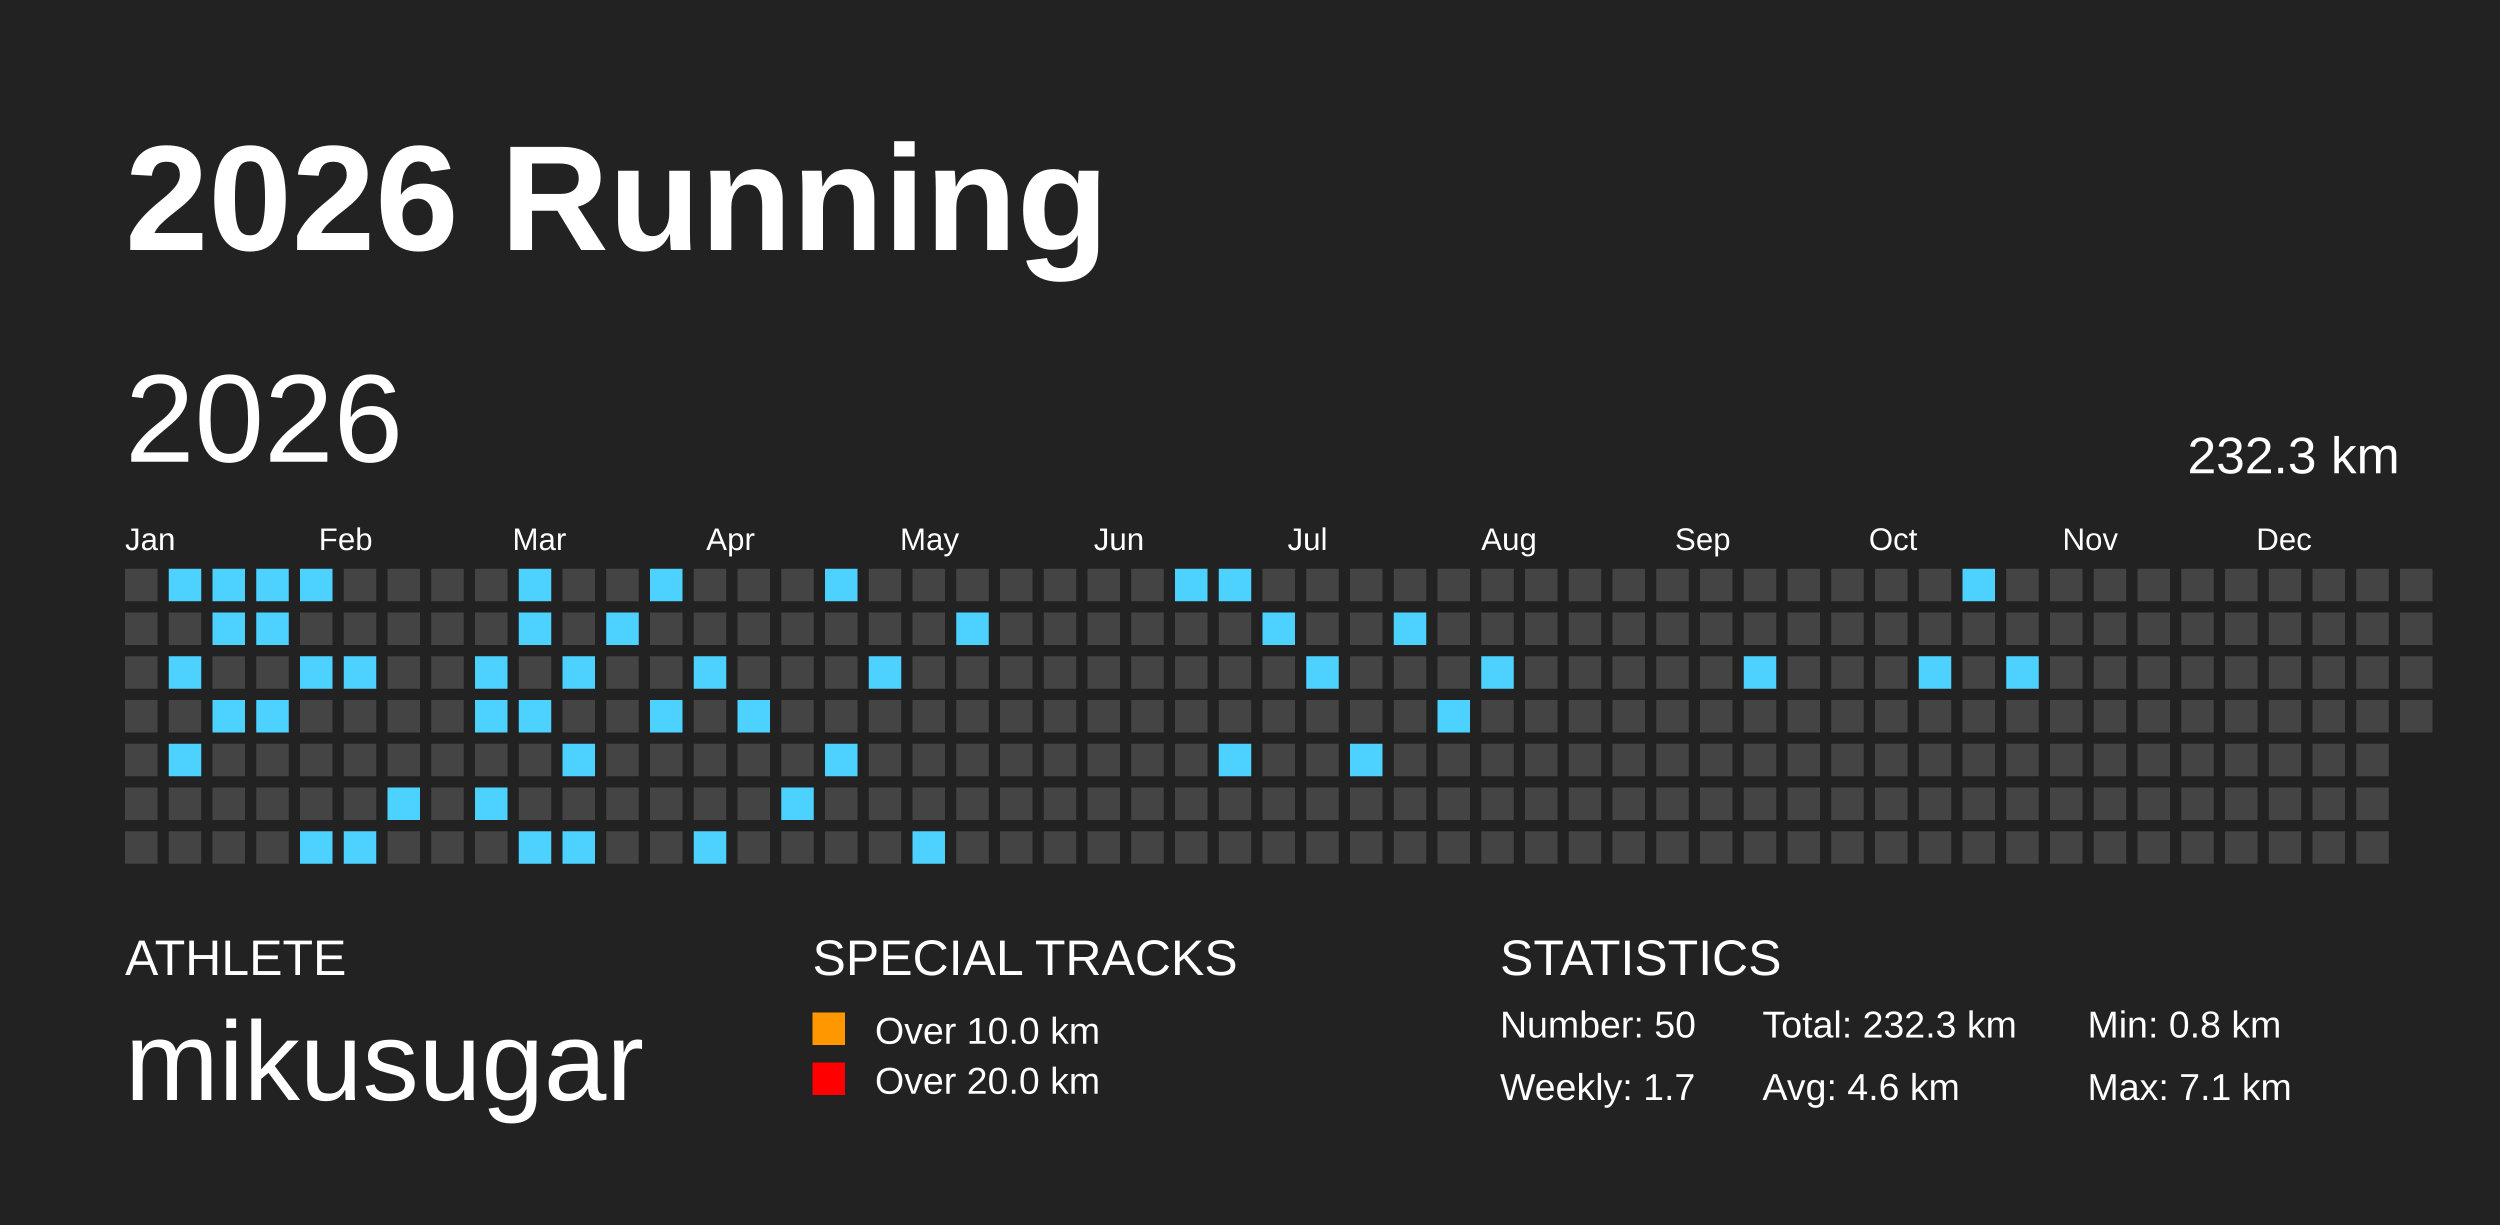
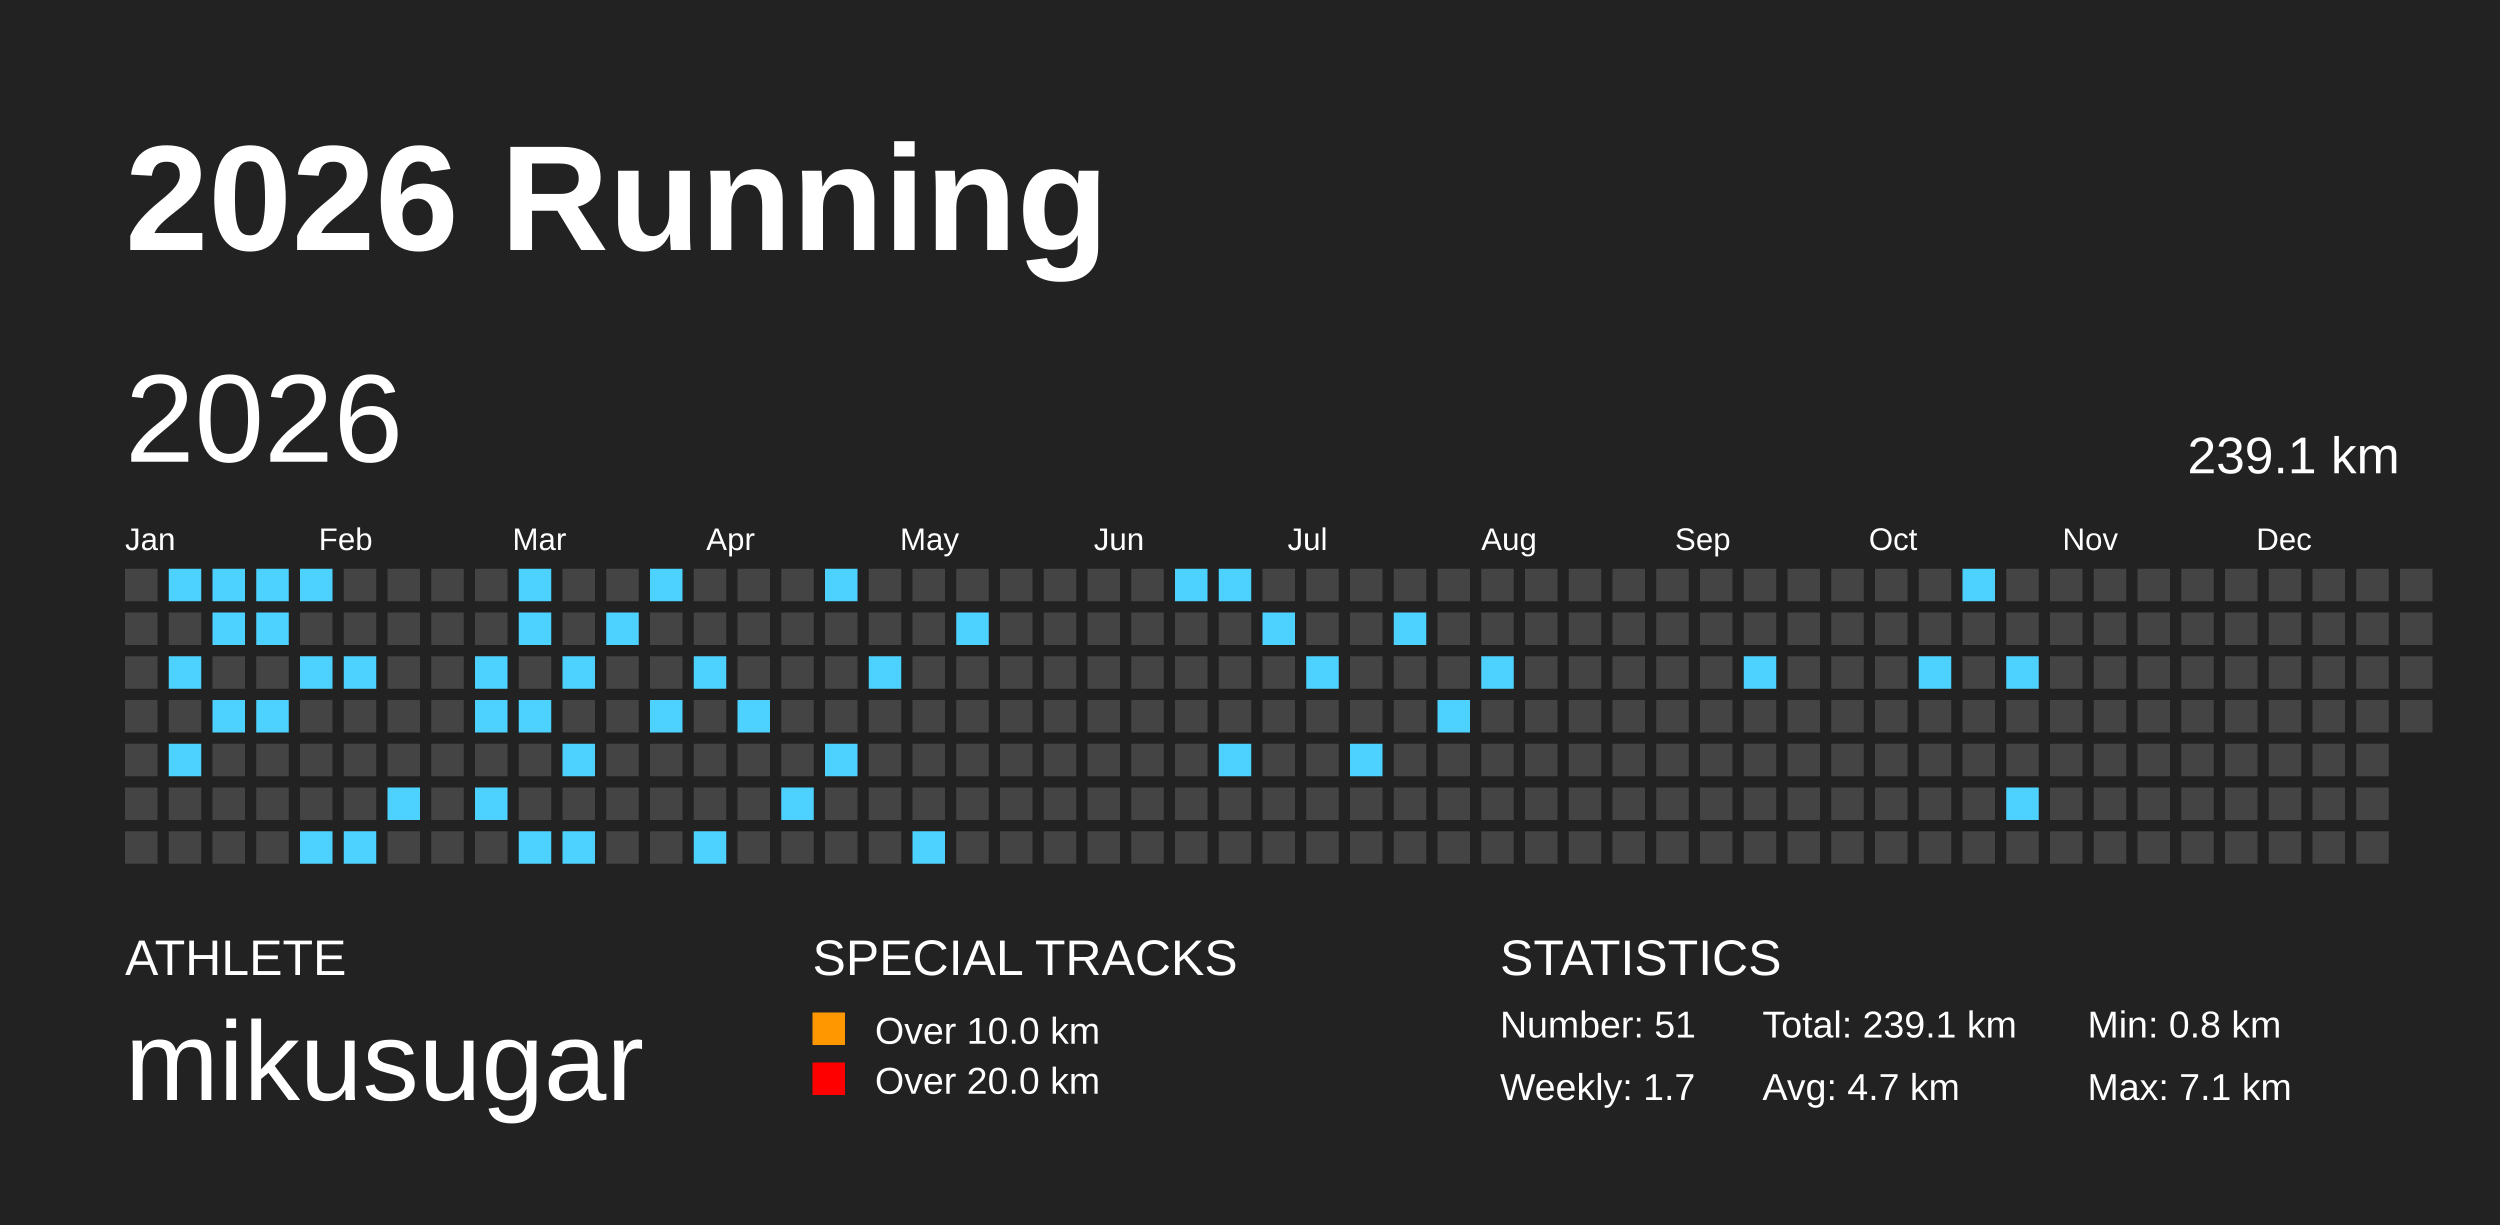
<svg xmlns="http://www.w3.org/2000/svg" baseProfile="full" height="98mm" version="1.1" viewBox="0,0,200,98" width="200mm">
  <defs />
  <rect fill="#222222" height="98" width="200" x="0" y="0" />
  <text fill="#FFFFFF" style="font-size:12px; font-family:Arial; font-weight:bold;" x="10" y="20">2026 Running</text>
  <text fill="#FFFFFF" style="font-size:4px; font-family:Arial" x="10" y="78">ATHLETE</text>
  <text fill="#FFFFFF" style="font-size:9px; font-family:Arial" x="10" y="88">mikusugar</text>
  <text fill="#FFFFFF" style="font-size:4px; font-family:Arial" x="65" y="78">SPECIAL TRACKS</text>
  <rect fill="#ff9800" height="2.6" width="2.6" x="65" y="81" />
  <text fill="#FFFFFF" style="font-size:3px; font-family:Arial" x="70" y="83.5">Over 10.0 km</text>
  <rect fill="red" height="2.6" width="2.6" x="65" y="85" />
  <text fill="#FFFFFF" style="font-size:3px; font-family:Arial" x="70" y="87.5">Over 20.0 km</text>
  <text fill="#FFFFFF" style="font-size:4px; font-family:Arial" x="120" y="78">STATISTICS</text>
-   <text fill="#FFFFFF" style="font-size:3px; font-family:Arial" x="120" y="83">Number: 50</text>
+   <text fill="#FFFFFF" style="font-size:3px; font-family:Arial" x="120" y="83">Number: 51</text>
  <text fill="#FFFFFF" style="font-size:3px; font-family:Arial" x="120" y="88">Weekly: 1.7</text>
-   <text fill="#FFFFFF" style="font-size:3px; font-family:Arial" x="141" y="83">Total: 232.3 km</text>
-   <text fill="#FFFFFF" style="font-size:3px; font-family:Arial" x="141" y="88">Avg: 4.6 km</text>
+   <text fill="#FFFFFF" style="font-size:3px; font-family:Arial" x="141" y="83">Total: 239.1 km</text>
+   <text fill="#FFFFFF" style="font-size:3px; font-family:Arial" x="141" y="88">Avg: 4.7 km</text>
  <text fill="#FFFFFF" style="font-size:3px; font-family:Arial" x="167" y="83">Min: 0.8 km</text>
  <text fill="#FFFFFF" style="font-size:3px; font-family:Arial" x="167" y="88">Max: 7.1 km</text>
  <text dominant-baseline="hanging" fill="#FFFFFF" style="font-size:10.0px; font-family:Arial;" x="10" y="30">2026</text>
-   <text dominant-baseline="hanging" fill="#FFFFFF" style="font-size:4.125px; font-family:Arial;" x="175" y="35">232.3 km</text>
+   <text dominant-baseline="hanging" fill="#FFFFFF" style="font-size:4.125px; font-family:Arial;" x="175" y="35">239.1 km</text>
  <text fill="#FFFFFF" style="font-size:2.5px; font-family:Arial" x="10.0" y="44">Jan</text>
  <text fill="#FFFFFF" style="font-size:2.5px; font-family:Arial" x="25.5" y="44">Feb</text>
  <text fill="#FFFFFF" style="font-size:2.5px; font-family:Arial" x="41.0" y="44">Mar</text>
  <text fill="#FFFFFF" style="font-size:2.5px; font-family:Arial" x="56.5" y="44">Apr</text>
  <text fill="#FFFFFF" style="font-size:2.5px; font-family:Arial" x="72.0" y="44">May</text>
  <text fill="#FFFFFF" style="font-size:2.5px; font-family:Arial" x="87.5" y="44">Jun</text>
  <text fill="#FFFFFF" style="font-size:2.5px; font-family:Arial" x="103.0" y="44">Jul</text>
  <text fill="#FFFFFF" style="font-size:2.5px; font-family:Arial" x="118.5" y="44">Aug</text>
  <text fill="#FFFFFF" style="font-size:2.5px; font-family:Arial" x="134.0" y="44">Sep</text>
  <text fill="#FFFFFF" style="font-size:2.5px; font-family:Arial" x="149.5" y="44">Oct</text>
  <text fill="#FFFFFF" style="font-size:2.5px; font-family:Arial" x="165.0" y="44">Nov</text>
  <text fill="#FFFFFF" style="font-size:2.5px; font-family:Arial" x="180.5" y="44">Dec</text>
  <rect fill="#444444" height="2.6" width="2.6" x="10.0" y="45.5" />
  <rect fill="#444444" height="2.6" width="2.6" x="10.0" y="49.0" />
  <rect fill="#444444" height="2.6" width="2.6" x="10.0" y="52.5" />
  <rect fill="#444444" height="2.6" width="2.6" x="10.0" y="56.0" />
  <rect fill="#444444" height="2.6" width="2.6" x="10.0" y="59.5" />
  <rect fill="#444444" height="2.6" width="2.6" x="10.0" y="63.0" />
  <rect fill="#444444" height="2.6" width="2.6" x="10.0" y="66.5" />
  <rect fill="#4DD2FF" height="2.6" width="2.6" x="13.5" y="45.5" />
  <rect fill="#444444" height="2.6" width="2.6" x="13.5" y="49.0" />
  <rect fill="#4DD2FF" height="2.6" width="2.6" x="13.5" y="52.5" />
  <rect fill="#444444" height="2.6" width="2.6" x="13.5" y="56.0" />
  <rect fill="#4DD2FF" height="2.6" width="2.6" x="13.5" y="59.5" />
  <rect fill="#444444" height="2.6" width="2.6" x="13.5" y="63.0" />
  <rect fill="#444444" height="2.6" width="2.6" x="13.5" y="66.5" />
  <rect fill="#4DD2FF" height="2.6" width="2.6" x="17.0" y="45.5" />
  <rect fill="#4DD2FF" height="2.6" width="2.6" x="17.0" y="49.0" />
  <rect fill="#444444" height="2.6" width="2.6" x="17.0" y="52.5" />
  <rect fill="#4DD2FF" height="2.6" width="2.6" x="17.0" y="56.0" />
  <rect fill="#444444" height="2.6" width="2.6" x="17.0" y="59.5" />
  <rect fill="#444444" height="2.6" width="2.6" x="17.0" y="63.0" />
  <rect fill="#444444" height="2.6" width="2.6" x="17.0" y="66.5" />
  <rect fill="#4DD2FF" height="2.6" width="2.6" x="20.5" y="45.5" />
  <rect fill="#4DD2FF" height="2.6" width="2.6" x="20.5" y="49.0" />
  <rect fill="#444444" height="2.6" width="2.6" x="20.5" y="52.5" />
  <rect fill="#4DD2FF" height="2.6" width="2.6" x="20.5" y="56.0" />
  <rect fill="#444444" height="2.6" width="2.6" x="20.5" y="59.5" />
  <rect fill="#444444" height="2.6" width="2.6" x="20.5" y="63.0" />
  <rect fill="#444444" height="2.6" width="2.6" x="20.5" y="66.5" />
  <rect fill="#4DD2FF" height="2.6" width="2.6" x="24.0" y="45.5" />
  <rect fill="#444444" height="2.6" width="2.6" x="24.0" y="49.0" />
  <rect fill="#4DD2FF" height="2.6" width="2.6" x="24.0" y="52.5" />
  <rect fill="#444444" height="2.6" width="2.6" x="24.0" y="56.0" />
  <rect fill="#444444" height="2.6" width="2.6" x="24.0" y="59.5" />
  <rect fill="#444444" height="2.6" width="2.6" x="24.0" y="63.0" />
  <rect fill="#4DD2FF" height="2.6" width="2.6" x="24.0" y="66.5" />
  <rect fill="#444444" height="2.6" width="2.6" x="27.5" y="45.5" />
  <rect fill="#444444" height="2.6" width="2.6" x="27.5" y="49.0" />
  <rect fill="#4DD2FF" height="2.6" width="2.6" x="27.5" y="52.5" />
  <rect fill="#444444" height="2.6" width="2.6" x="27.5" y="56.0" />
  <rect fill="#444444" height="2.6" width="2.6" x="27.5" y="59.5" />
  <rect fill="#444444" height="2.6" width="2.6" x="27.5" y="63.0" />
  <rect fill="#4DD2FF" height="2.6" width="2.6" x="27.5" y="66.5" />
  <rect fill="#444444" height="2.6" width="2.6" x="31.0" y="45.5" />
  <rect fill="#444444" height="2.6" width="2.6" x="31.0" y="49.0" />
  <rect fill="#444444" height="2.6" width="2.6" x="31.0" y="52.5" />
  <rect fill="#444444" height="2.6" width="2.6" x="31.0" y="56.0" />
  <rect fill="#444444" height="2.6" width="2.6" x="31.0" y="59.5" />
  <rect fill="#4DD2FF" height="2.6" width="2.6" x="31.0" y="63.0" />
  <rect fill="#444444" height="2.6" width="2.6" x="31.0" y="66.5" />
  <rect fill="#444444" height="2.6" width="2.6" x="34.5" y="45.5" />
  <rect fill="#444444" height="2.6" width="2.6" x="34.5" y="49.0" />
  <rect fill="#444444" height="2.6" width="2.6" x="34.5" y="52.5" />
  <rect fill="#444444" height="2.6" width="2.6" x="34.5" y="56.0" />
  <rect fill="#444444" height="2.6" width="2.6" x="34.5" y="59.5" />
  <rect fill="#444444" height="2.6" width="2.6" x="34.5" y="63.0" />
  <rect fill="#444444" height="2.6" width="2.6" x="34.5" y="66.5" />
  <rect fill="#444444" height="2.6" width="2.6" x="38.0" y="45.5" />
  <rect fill="#444444" height="2.6" width="2.6" x="38.0" y="49.0" />
  <rect fill="#4DD2FF" height="2.6" width="2.6" x="38.0" y="52.5" />
  <rect fill="#4DD2FF" height="2.6" width="2.6" x="38.0" y="56.0" />
  <rect fill="#444444" height="2.6" width="2.6" x="38.0" y="59.5" />
  <rect fill="#4DD2FF" height="2.6" width="2.6" x="38.0" y="63.0" />
  <rect fill="#444444" height="2.6" width="2.6" x="38.0" y="66.5" />
  <rect fill="#4DD2FF" height="2.6" width="2.6" x="41.5" y="45.5" />
  <rect fill="#4DD2FF" height="2.6" width="2.6" x="41.5" y="49.0" />
  <rect fill="#444444" height="2.6" width="2.6" x="41.5" y="52.5" />
  <rect fill="#4DD2FF" height="2.6" width="2.6" x="41.5" y="56.0" />
  <rect fill="#444444" height="2.6" width="2.6" x="41.5" y="59.5" />
  <rect fill="#444444" height="2.6" width="2.6" x="41.5" y="63.0" />
  <rect fill="#4DD2FF" height="2.6" width="2.6" x="41.5" y="66.5" />
  <rect fill="#444444" height="2.6" width="2.6" x="45.0" y="45.5" />
  <rect fill="#444444" height="2.6" width="2.6" x="45.0" y="49.0" />
  <rect fill="#4DD2FF" height="2.6" width="2.6" x="45.0" y="52.5" />
  <rect fill="#444444" height="2.6" width="2.6" x="45.0" y="56.0" />
  <rect fill="#4DD2FF" height="2.6" width="2.6" x="45.0" y="59.5" />
  <rect fill="#444444" height="2.6" width="2.6" x="45.0" y="63.0" />
  <rect fill="#4DD2FF" height="2.6" width="2.6" x="45.0" y="66.5" />
  <rect fill="#444444" height="2.6" width="2.6" x="48.5" y="45.5" />
  <rect fill="#4DD2FF" height="2.6" width="2.6" x="48.5" y="49.0" />
  <rect fill="#444444" height="2.6" width="2.6" x="48.5" y="52.5" />
  <rect fill="#444444" height="2.6" width="2.6" x="48.5" y="56.0" />
  <rect fill="#444444" height="2.6" width="2.6" x="48.5" y="59.5" />
  <rect fill="#444444" height="2.6" width="2.6" x="48.5" y="63.0" />
  <rect fill="#444444" height="2.6" width="2.6" x="48.5" y="66.5" />
  <rect fill="#4DD2FF" height="2.6" width="2.6" x="52.0" y="45.5" />
  <rect fill="#444444" height="2.6" width="2.6" x="52.0" y="49.0" />
  <rect fill="#444444" height="2.6" width="2.6" x="52.0" y="52.5" />
  <rect fill="#4DD2FF" height="2.6" width="2.6" x="52.0" y="56.0" />
  <rect fill="#444444" height="2.6" width="2.6" x="52.0" y="59.5" />
  <rect fill="#444444" height="2.6" width="2.6" x="52.0" y="63.0" />
  <rect fill="#444444" height="2.6" width="2.6" x="52.0" y="66.5" />
  <rect fill="#444444" height="2.6" width="2.6" x="55.5" y="45.5" />
  <rect fill="#444444" height="2.6" width="2.6" x="55.5" y="49.0" />
  <rect fill="#4DD2FF" height="2.6" width="2.6" x="55.5" y="52.5" />
  <rect fill="#444444" height="2.6" width="2.6" x="55.5" y="56.0" />
  <rect fill="#444444" height="2.6" width="2.6" x="55.5" y="59.5" />
  <rect fill="#444444" height="2.6" width="2.6" x="55.5" y="63.0" />
  <rect fill="#4DD2FF" height="2.6" width="2.6" x="55.5" y="66.5" />
  <rect fill="#444444" height="2.6" width="2.6" x="59.0" y="45.5" />
  <rect fill="#444444" height="2.6" width="2.6" x="59.0" y="49.0" />
  <rect fill="#444444" height="2.6" width="2.6" x="59.0" y="52.5" />
  <rect fill="#4DD2FF" height="2.6" width="2.6" x="59.0" y="56.0" />
  <rect fill="#444444" height="2.6" width="2.6" x="59.0" y="59.5" />
  <rect fill="#444444" height="2.6" width="2.6" x="59.0" y="63.0" />
  <rect fill="#444444" height="2.6" width="2.6" x="59.0" y="66.5" />
  <rect fill="#444444" height="2.6" width="2.6" x="62.5" y="45.5" />
  <rect fill="#444444" height="2.6" width="2.6" x="62.5" y="49.0" />
  <rect fill="#444444" height="2.6" width="2.6" x="62.5" y="52.5" />
  <rect fill="#444444" height="2.6" width="2.6" x="62.5" y="56.0" />
  <rect fill="#444444" height="2.6" width="2.6" x="62.5" y="59.5" />
  <rect fill="#4DD2FF" height="2.6" width="2.6" x="62.5" y="63.0" />
  <rect fill="#444444" height="2.6" width="2.6" x="62.5" y="66.5" />
  <rect fill="#4DD2FF" height="2.6" width="2.6" x="66.0" y="45.5" />
  <rect fill="#444444" height="2.6" width="2.6" x="66.0" y="49.0" />
  <rect fill="#444444" height="2.6" width="2.6" x="66.0" y="52.5" />
  <rect fill="#444444" height="2.6" width="2.6" x="66.0" y="56.0" />
  <rect fill="#4DD2FF" height="2.6" width="2.6" x="66.0" y="59.5" />
  <rect fill="#444444" height="2.6" width="2.6" x="66.0" y="63.0" />
  <rect fill="#444444" height="2.6" width="2.6" x="66.0" y="66.5" />
  <rect fill="#444444" height="2.6" width="2.6" x="69.5" y="45.5" />
  <rect fill="#444444" height="2.6" width="2.6" x="69.5" y="49.0" />
  <rect fill="#4DD2FF" height="2.6" width="2.6" x="69.5" y="52.5" />
  <rect fill="#444444" height="2.6" width="2.6" x="69.5" y="56.0" />
  <rect fill="#444444" height="2.6" width="2.6" x="69.5" y="59.5" />
  <rect fill="#444444" height="2.6" width="2.6" x="69.5" y="63.0" />
  <rect fill="#444444" height="2.6" width="2.6" x="69.5" y="66.5" />
  <rect fill="#444444" height="2.6" width="2.6" x="73.0" y="45.5" />
  <rect fill="#444444" height="2.6" width="2.6" x="73.0" y="49.0" />
  <rect fill="#444444" height="2.6" width="2.6" x="73.0" y="52.5" />
  <rect fill="#444444" height="2.6" width="2.6" x="73.0" y="56.0" />
  <rect fill="#444444" height="2.6" width="2.6" x="73.0" y="59.5" />
  <rect fill="#444444" height="2.6" width="2.6" x="73.0" y="63.0" />
  <rect fill="#4DD2FF" height="2.6" width="2.6" x="73.0" y="66.5" />
  <rect fill="#444444" height="2.6" width="2.6" x="76.5" y="45.5" />
  <rect fill="#4DD2FF" height="2.6" width="2.6" x="76.5" y="49.0" />
  <rect fill="#444444" height="2.6" width="2.6" x="76.5" y="52.5" />
  <rect fill="#444444" height="2.6" width="2.6" x="76.5" y="56.0" />
  <rect fill="#444444" height="2.6" width="2.6" x="76.5" y="59.5" />
  <rect fill="#444444" height="2.6" width="2.6" x="76.5" y="63.0" />
  <rect fill="#444444" height="2.6" width="2.6" x="76.5" y="66.5" />
  <rect fill="#444444" height="2.6" width="2.6" x="80.0" y="45.5" />
  <rect fill="#444444" height="2.6" width="2.6" x="80.0" y="49.0" />
  <rect fill="#444444" height="2.6" width="2.6" x="80.0" y="52.5" />
  <rect fill="#444444" height="2.6" width="2.6" x="80.0" y="56.0" />
  <rect fill="#444444" height="2.6" width="2.6" x="80.0" y="59.5" />
  <rect fill="#444444" height="2.6" width="2.6" x="80.0" y="63.0" />
  <rect fill="#444444" height="2.6" width="2.6" x="80.0" y="66.5" />
  <rect fill="#444444" height="2.6" width="2.6" x="83.5" y="45.5" />
  <rect fill="#444444" height="2.6" width="2.6" x="83.5" y="49.0" />
  <rect fill="#444444" height="2.6" width="2.6" x="83.5" y="52.5" />
  <rect fill="#444444" height="2.6" width="2.6" x="83.5" y="56.0" />
  <rect fill="#444444" height="2.6" width="2.6" x="83.5" y="59.5" />
  <rect fill="#444444" height="2.6" width="2.6" x="83.5" y="63.0" />
  <rect fill="#444444" height="2.6" width="2.6" x="83.5" y="66.5" />
  <rect fill="#444444" height="2.6" width="2.6" x="87.0" y="45.5" />
  <rect fill="#444444" height="2.6" width="2.6" x="87.0" y="49.0" />
  <rect fill="#444444" height="2.6" width="2.6" x="87.0" y="52.5" />
  <rect fill="#444444" height="2.6" width="2.6" x="87.0" y="56.0" />
  <rect fill="#444444" height="2.6" width="2.6" x="87.0" y="59.5" />
  <rect fill="#444444" height="2.6" width="2.6" x="87.0" y="63.0" />
  <rect fill="#444444" height="2.6" width="2.6" x="87.0" y="66.5" />
  <rect fill="#444444" height="2.6" width="2.6" x="90.5" y="45.5" />
  <rect fill="#444444" height="2.6" width="2.6" x="90.5" y="49.0" />
  <rect fill="#444444" height="2.6" width="2.6" x="90.5" y="52.5" />
  <rect fill="#444444" height="2.6" width="2.6" x="90.5" y="56.0" />
  <rect fill="#444444" height="2.6" width="2.6" x="90.5" y="59.5" />
  <rect fill="#444444" height="2.6" width="2.6" x="90.5" y="63.0" />
  <rect fill="#444444" height="2.6" width="2.6" x="90.5" y="66.5" />
  <rect fill="#4DD2FF" height="2.6" width="2.6" x="94.0" y="45.5" />
  <rect fill="#444444" height="2.6" width="2.6" x="94.0" y="49.0" />
  <rect fill="#444444" height="2.6" width="2.6" x="94.0" y="52.5" />
  <rect fill="#444444" height="2.6" width="2.6" x="94.0" y="56.0" />
  <rect fill="#444444" height="2.6" width="2.6" x="94.0" y="59.5" />
  <rect fill="#444444" height="2.6" width="2.6" x="94.0" y="63.0" />
  <rect fill="#444444" height="2.6" width="2.6" x="94.0" y="66.5" />
  <rect fill="#4DD2FF" height="2.6" width="2.6" x="97.5" y="45.5" />
  <rect fill="#444444" height="2.6" width="2.6" x="97.5" y="49.0" />
  <rect fill="#444444" height="2.6" width="2.6" x="97.5" y="52.5" />
  <rect fill="#444444" height="2.6" width="2.6" x="97.5" y="56.0" />
  <rect fill="#4DD2FF" height="2.6" width="2.6" x="97.5" y="59.5" />
  <rect fill="#444444" height="2.6" width="2.6" x="97.5" y="63.0" />
  <rect fill="#444444" height="2.6" width="2.6" x="97.5" y="66.5" />
  <rect fill="#444444" height="2.6" width="2.6" x="101.0" y="45.5" />
  <rect fill="#4DD2FF" height="2.6" width="2.6" x="101.0" y="49.0" />
  <rect fill="#444444" height="2.6" width="2.6" x="101.0" y="52.5" />
  <rect fill="#444444" height="2.6" width="2.6" x="101.0" y="56.0" />
  <rect fill="#444444" height="2.6" width="2.6" x="101.0" y="59.5" />
  <rect fill="#444444" height="2.6" width="2.6" x="101.0" y="63.0" />
  <rect fill="#444444" height="2.6" width="2.6" x="101.0" y="66.5" />
  <rect fill="#444444" height="2.6" width="2.6" x="104.5" y="45.5" />
  <rect fill="#444444" height="2.6" width="2.6" x="104.5" y="49.0" />
  <rect fill="#4DD2FF" height="2.6" width="2.6" x="104.5" y="52.5" />
  <rect fill="#444444" height="2.6" width="2.6" x="104.5" y="56.0" />
  <rect fill="#444444" height="2.6" width="2.6" x="104.5" y="59.5" />
  <rect fill="#444444" height="2.6" width="2.6" x="104.5" y="63.0" />
  <rect fill="#444444" height="2.6" width="2.6" x="104.5" y="66.5" />
  <rect fill="#444444" height="2.6" width="2.6" x="108.0" y="45.5" />
  <rect fill="#444444" height="2.6" width="2.6" x="108.0" y="49.0" />
  <rect fill="#444444" height="2.6" width="2.6" x="108.0" y="52.5" />
  <rect fill="#444444" height="2.6" width="2.6" x="108.0" y="56.0" />
  <rect fill="#4DD2FF" height="2.6" width="2.6" x="108.0" y="59.5" />
  <rect fill="#444444" height="2.6" width="2.6" x="108.0" y="63.0" />
  <rect fill="#444444" height="2.6" width="2.6" x="108.0" y="66.5" />
  <rect fill="#444444" height="2.6" width="2.6" x="111.5" y="45.5" />
  <rect fill="#4DD2FF" height="2.6" width="2.6" x="111.5" y="49.0" />
  <rect fill="#444444" height="2.6" width="2.6" x="111.5" y="52.5" />
  <rect fill="#444444" height="2.6" width="2.6" x="111.5" y="56.0" />
  <rect fill="#444444" height="2.6" width="2.6" x="111.5" y="59.5" />
  <rect fill="#444444" height="2.6" width="2.6" x="111.5" y="63.0" />
  <rect fill="#444444" height="2.6" width="2.6" x="111.5" y="66.5" />
  <rect fill="#444444" height="2.6" width="2.6" x="115.0" y="45.5" />
  <rect fill="#444444" height="2.6" width="2.6" x="115.0" y="49.0" />
  <rect fill="#444444" height="2.6" width="2.6" x="115.0" y="52.5" />
  <rect fill="#4DD2FF" height="2.6" width="2.6" x="115.0" y="56.0" />
  <rect fill="#444444" height="2.6" width="2.6" x="115.0" y="59.5" />
  <rect fill="#444444" height="2.6" width="2.6" x="115.0" y="63.0" />
  <rect fill="#444444" height="2.6" width="2.6" x="115.0" y="66.5" />
  <rect fill="#444444" height="2.6" width="2.6" x="118.5" y="45.5" />
  <rect fill="#444444" height="2.6" width="2.6" x="118.5" y="49.0" />
  <rect fill="#4DD2FF" height="2.6" width="2.6" x="118.5" y="52.5" />
  <rect fill="#444444" height="2.6" width="2.6" x="118.5" y="56.0" />
  <rect fill="#444444" height="2.6" width="2.6" x="118.5" y="59.5" />
  <rect fill="#444444" height="2.6" width="2.6" x="118.5" y="63.0" />
  <rect fill="#444444" height="2.6" width="2.6" x="118.5" y="66.5" />
  <rect fill="#444444" height="2.6" width="2.6" x="122.0" y="45.5" />
  <rect fill="#444444" height="2.6" width="2.6" x="122.0" y="49.0" />
  <rect fill="#444444" height="2.6" width="2.6" x="122.0" y="52.5" />
  <rect fill="#444444" height="2.6" width="2.6" x="122.0" y="56.0" />
  <rect fill="#444444" height="2.6" width="2.6" x="122.0" y="59.5" />
  <rect fill="#444444" height="2.6" width="2.6" x="122.0" y="63.0" />
  <rect fill="#444444" height="2.6" width="2.6" x="122.0" y="66.5" />
  <rect fill="#444444" height="2.6" width="2.6" x="125.5" y="45.5" />
  <rect fill="#444444" height="2.6" width="2.6" x="125.5" y="49.0" />
  <rect fill="#444444" height="2.6" width="2.6" x="125.5" y="52.5" />
  <rect fill="#444444" height="2.6" width="2.6" x="125.5" y="56.0" />
  <rect fill="#444444" height="2.6" width="2.6" x="125.5" y="59.5" />
  <rect fill="#444444" height="2.6" width="2.6" x="125.5" y="63.0" />
  <rect fill="#444444" height="2.6" width="2.6" x="125.5" y="66.5" />
  <rect fill="#444444" height="2.6" width="2.6" x="129.0" y="45.5" />
  <rect fill="#444444" height="2.6" width="2.6" x="129.0" y="49.0" />
  <rect fill="#444444" height="2.6" width="2.6" x="129.0" y="52.5" />
  <rect fill="#444444" height="2.6" width="2.6" x="129.0" y="56.0" />
  <rect fill="#444444" height="2.6" width="2.6" x="129.0" y="59.5" />
  <rect fill="#444444" height="2.6" width="2.6" x="129.0" y="63.0" />
  <rect fill="#444444" height="2.6" width="2.6" x="129.0" y="66.5" />
  <rect fill="#444444" height="2.6" width="2.6" x="132.5" y="45.5" />
  <rect fill="#444444" height="2.6" width="2.6" x="132.5" y="49.0" />
  <rect fill="#444444" height="2.6" width="2.6" x="132.5" y="52.5" />
  <rect fill="#444444" height="2.6" width="2.6" x="132.5" y="56.0" />
  <rect fill="#444444" height="2.6" width="2.6" x="132.5" y="59.5" />
  <rect fill="#444444" height="2.6" width="2.6" x="132.5" y="63.0" />
  <rect fill="#444444" height="2.6" width="2.6" x="132.5" y="66.5" />
  <rect fill="#444444" height="2.6" width="2.6" x="136.0" y="45.5" />
  <rect fill="#444444" height="2.6" width="2.6" x="136.0" y="49.0" />
  <rect fill="#444444" height="2.6" width="2.6" x="136.0" y="52.5" />
  <rect fill="#444444" height="2.6" width="2.6" x="136.0" y="56.0" />
  <rect fill="#444444" height="2.6" width="2.6" x="136.0" y="59.5" />
  <rect fill="#444444" height="2.6" width="2.6" x="136.0" y="63.0" />
  <rect fill="#444444" height="2.6" width="2.6" x="136.0" y="66.5" />
  <rect fill="#444444" height="2.6" width="2.6" x="139.5" y="45.5" />
  <rect fill="#444444" height="2.6" width="2.6" x="139.5" y="49.0" />
  <rect fill="#4DD2FF" height="2.6" width="2.6" x="139.5" y="52.5" />
  <rect fill="#444444" height="2.6" width="2.6" x="139.5" y="56.0" />
  <rect fill="#444444" height="2.6" width="2.6" x="139.5" y="59.5" />
  <rect fill="#444444" height="2.6" width="2.6" x="139.5" y="63.0" />
  <rect fill="#444444" height="2.6" width="2.6" x="139.5" y="66.5" />
  <rect fill="#444444" height="2.6" width="2.6" x="143.0" y="45.5" />
  <rect fill="#444444" height="2.6" width="2.6" x="143.0" y="49.0" />
  <rect fill="#444444" height="2.6" width="2.6" x="143.0" y="52.5" />
  <rect fill="#444444" height="2.6" width="2.6" x="143.0" y="56.0" />
  <rect fill="#444444" height="2.6" width="2.6" x="143.0" y="59.5" />
  <rect fill="#444444" height="2.6" width="2.6" x="143.0" y="63.0" />
  <rect fill="#444444" height="2.6" width="2.6" x="143.0" y="66.5" />
  <rect fill="#444444" height="2.6" width="2.6" x="146.5" y="45.5" />
  <rect fill="#444444" height="2.6" width="2.6" x="146.5" y="49.0" />
  <rect fill="#444444" height="2.6" width="2.6" x="146.5" y="52.5" />
  <rect fill="#444444" height="2.6" width="2.6" x="146.5" y="56.0" />
  <rect fill="#444444" height="2.6" width="2.6" x="146.5" y="59.5" />
  <rect fill="#444444" height="2.6" width="2.6" x="146.5" y="63.0" />
  <rect fill="#444444" height="2.6" width="2.6" x="146.5" y="66.5" />
  <rect fill="#444444" height="2.6" width="2.6" x="150.0" y="45.5" />
  <rect fill="#444444" height="2.6" width="2.6" x="150.0" y="49.0" />
  <rect fill="#444444" height="2.6" width="2.6" x="150.0" y="52.5" />
  <rect fill="#444444" height="2.6" width="2.6" x="150.0" y="56.0" />
  <rect fill="#444444" height="2.6" width="2.6" x="150.0" y="59.5" />
  <rect fill="#444444" height="2.6" width="2.6" x="150.0" y="63.0" />
  <rect fill="#444444" height="2.6" width="2.6" x="150.0" y="66.5" />
  <rect fill="#444444" height="2.6" width="2.6" x="153.5" y="45.5" />
  <rect fill="#444444" height="2.6" width="2.6" x="153.5" y="49.0" />
  <rect fill="#4DD2FF" height="2.6" width="2.6" x="153.5" y="52.5" />
  <rect fill="#444444" height="2.6" width="2.6" x="153.5" y="56.0" />
  <rect fill="#444444" height="2.6" width="2.6" x="153.5" y="59.5" />
  <rect fill="#444444" height="2.6" width="2.6" x="153.5" y="63.0" />
  <rect fill="#444444" height="2.6" width="2.6" x="153.5" y="66.5" />
  <rect fill="#4DD2FF" height="2.6" width="2.6" x="157.0" y="45.5" />
  <rect fill="#444444" height="2.6" width="2.6" x="157.0" y="49.0" />
  <rect fill="#444444" height="2.6" width="2.6" x="157.0" y="52.5" />
  <rect fill="#444444" height="2.6" width="2.6" x="157.0" y="56.0" />
  <rect fill="#444444" height="2.6" width="2.6" x="157.0" y="59.5" />
  <rect fill="#444444" height="2.6" width="2.6" x="157.0" y="63.0" />
  <rect fill="#444444" height="2.6" width="2.6" x="157.0" y="66.5" />
  <rect fill="#444444" height="2.6" width="2.6" x="160.5" y="45.5" />
  <rect fill="#444444" height="2.6" width="2.6" x="160.5" y="49.0" />
  <rect fill="#4DD2FF" height="2.6" width="2.6" x="160.5" y="52.5" />
  <rect fill="#444444" height="2.6" width="2.6" x="160.5" y="56.0" />
  <rect fill="#444444" height="2.6" width="2.6" x="160.5" y="59.5" />
-   <rect fill="#444444" height="2.6" width="2.6" x="160.5" y="63.0" />
+   <rect fill="#4DD2FF" height="2.6" width="2.6" x="160.5" y="63.0" />
  <rect fill="#444444" height="2.6" width="2.6" x="160.5" y="66.5" />
  <rect fill="#444444" height="2.6" width="2.6" x="164.0" y="45.5" />
  <rect fill="#444444" height="2.6" width="2.6" x="164.0" y="49.0" />
  <rect fill="#444444" height="2.6" width="2.6" x="164.0" y="52.5" />
  <rect fill="#444444" height="2.6" width="2.6" x="164.0" y="56.0" />
  <rect fill="#444444" height="2.6" width="2.6" x="164.0" y="59.5" />
  <rect fill="#444444" height="2.6" width="2.6" x="164.0" y="63.0" />
  <rect fill="#444444" height="2.6" width="2.6" x="164.0" y="66.5" />
  <rect fill="#444444" height="2.6" width="2.6" x="167.5" y="45.5" />
  <rect fill="#444444" height="2.6" width="2.6" x="167.5" y="49.0" />
  <rect fill="#444444" height="2.6" width="2.6" x="167.5" y="52.5" />
  <rect fill="#444444" height="2.6" width="2.6" x="167.5" y="56.0" />
  <rect fill="#444444" height="2.6" width="2.6" x="167.5" y="59.5" />
  <rect fill="#444444" height="2.6" width="2.6" x="167.5" y="63.0" />
  <rect fill="#444444" height="2.6" width="2.6" x="167.5" y="66.5" />
  <rect fill="#444444" height="2.6" width="2.6" x="171.0" y="45.5" />
  <rect fill="#444444" height="2.6" width="2.6" x="171.0" y="49.0" />
  <rect fill="#444444" height="2.6" width="2.6" x="171.0" y="52.5" />
  <rect fill="#444444" height="2.6" width="2.6" x="171.0" y="56.0" />
  <rect fill="#444444" height="2.6" width="2.6" x="171.0" y="59.5" />
  <rect fill="#444444" height="2.6" width="2.6" x="171.0" y="63.0" />
  <rect fill="#444444" height="2.6" width="2.6" x="171.0" y="66.5" />
  <rect fill="#444444" height="2.6" width="2.6" x="174.5" y="45.5" />
  <rect fill="#444444" height="2.6" width="2.6" x="174.5" y="49.0" />
  <rect fill="#444444" height="2.6" width="2.6" x="174.5" y="52.5" />
  <rect fill="#444444" height="2.6" width="2.6" x="174.5" y="56.0" />
  <rect fill="#444444" height="2.6" width="2.6" x="174.5" y="59.5" />
  <rect fill="#444444" height="2.6" width="2.6" x="174.5" y="63.0" />
  <rect fill="#444444" height="2.6" width="2.6" x="174.5" y="66.5" />
  <rect fill="#444444" height="2.6" width="2.6" x="178.0" y="45.5" />
  <rect fill="#444444" height="2.6" width="2.6" x="178.0" y="49.0" />
  <rect fill="#444444" height="2.6" width="2.6" x="178.0" y="52.5" />
  <rect fill="#444444" height="2.6" width="2.6" x="178.0" y="56.0" />
  <rect fill="#444444" height="2.6" width="2.6" x="178.0" y="59.5" />
  <rect fill="#444444" height="2.6" width="2.6" x="178.0" y="63.0" />
  <rect fill="#444444" height="2.6" width="2.6" x="178.0" y="66.5" />
  <rect fill="#444444" height="2.6" width="2.6" x="181.5" y="45.5" />
  <rect fill="#444444" height="2.6" width="2.6" x="181.5" y="49.0" />
  <rect fill="#444444" height="2.6" width="2.6" x="181.5" y="52.5" />
  <rect fill="#444444" height="2.6" width="2.6" x="181.5" y="56.0" />
  <rect fill="#444444" height="2.6" width="2.6" x="181.5" y="59.5" />
  <rect fill="#444444" height="2.6" width="2.6" x="181.5" y="63.0" />
  <rect fill="#444444" height="2.6" width="2.6" x="181.5" y="66.5" />
  <rect fill="#444444" height="2.6" width="2.6" x="185.0" y="45.5" />
  <rect fill="#444444" height="2.6" width="2.6" x="185.0" y="49.0" />
  <rect fill="#444444" height="2.6" width="2.6" x="185.0" y="52.5" />
  <rect fill="#444444" height="2.6" width="2.6" x="185.0" y="56.0" />
  <rect fill="#444444" height="2.6" width="2.6" x="185.0" y="59.5" />
  <rect fill="#444444" height="2.6" width="2.6" x="185.0" y="63.0" />
  <rect fill="#444444" height="2.6" width="2.6" x="185.0" y="66.5" />
  <rect fill="#444444" height="2.6" width="2.6" x="188.5" y="45.5" />
  <rect fill="#444444" height="2.6" width="2.6" x="188.5" y="49.0" />
  <rect fill="#444444" height="2.6" width="2.6" x="188.5" y="52.5" />
  <rect fill="#444444" height="2.6" width="2.6" x="188.5" y="56.0" />
  <rect fill="#444444" height="2.6" width="2.6" x="188.5" y="59.5" />
  <rect fill="#444444" height="2.6" width="2.6" x="188.5" y="63.0" />
  <rect fill="#444444" height="2.6" width="2.6" x="188.5" y="66.5" />
  <rect fill="#444444" height="2.6" width="2.6" x="192.0" y="45.5" />
  <rect fill="#444444" height="2.6" width="2.6" x="192.0" y="49.0" />
  <rect fill="#444444" height="2.6" width="2.6" x="192.0" y="52.5" />
  <rect fill="#444444" height="2.6" width="2.6" x="192.0" y="56.0" />
</svg>
